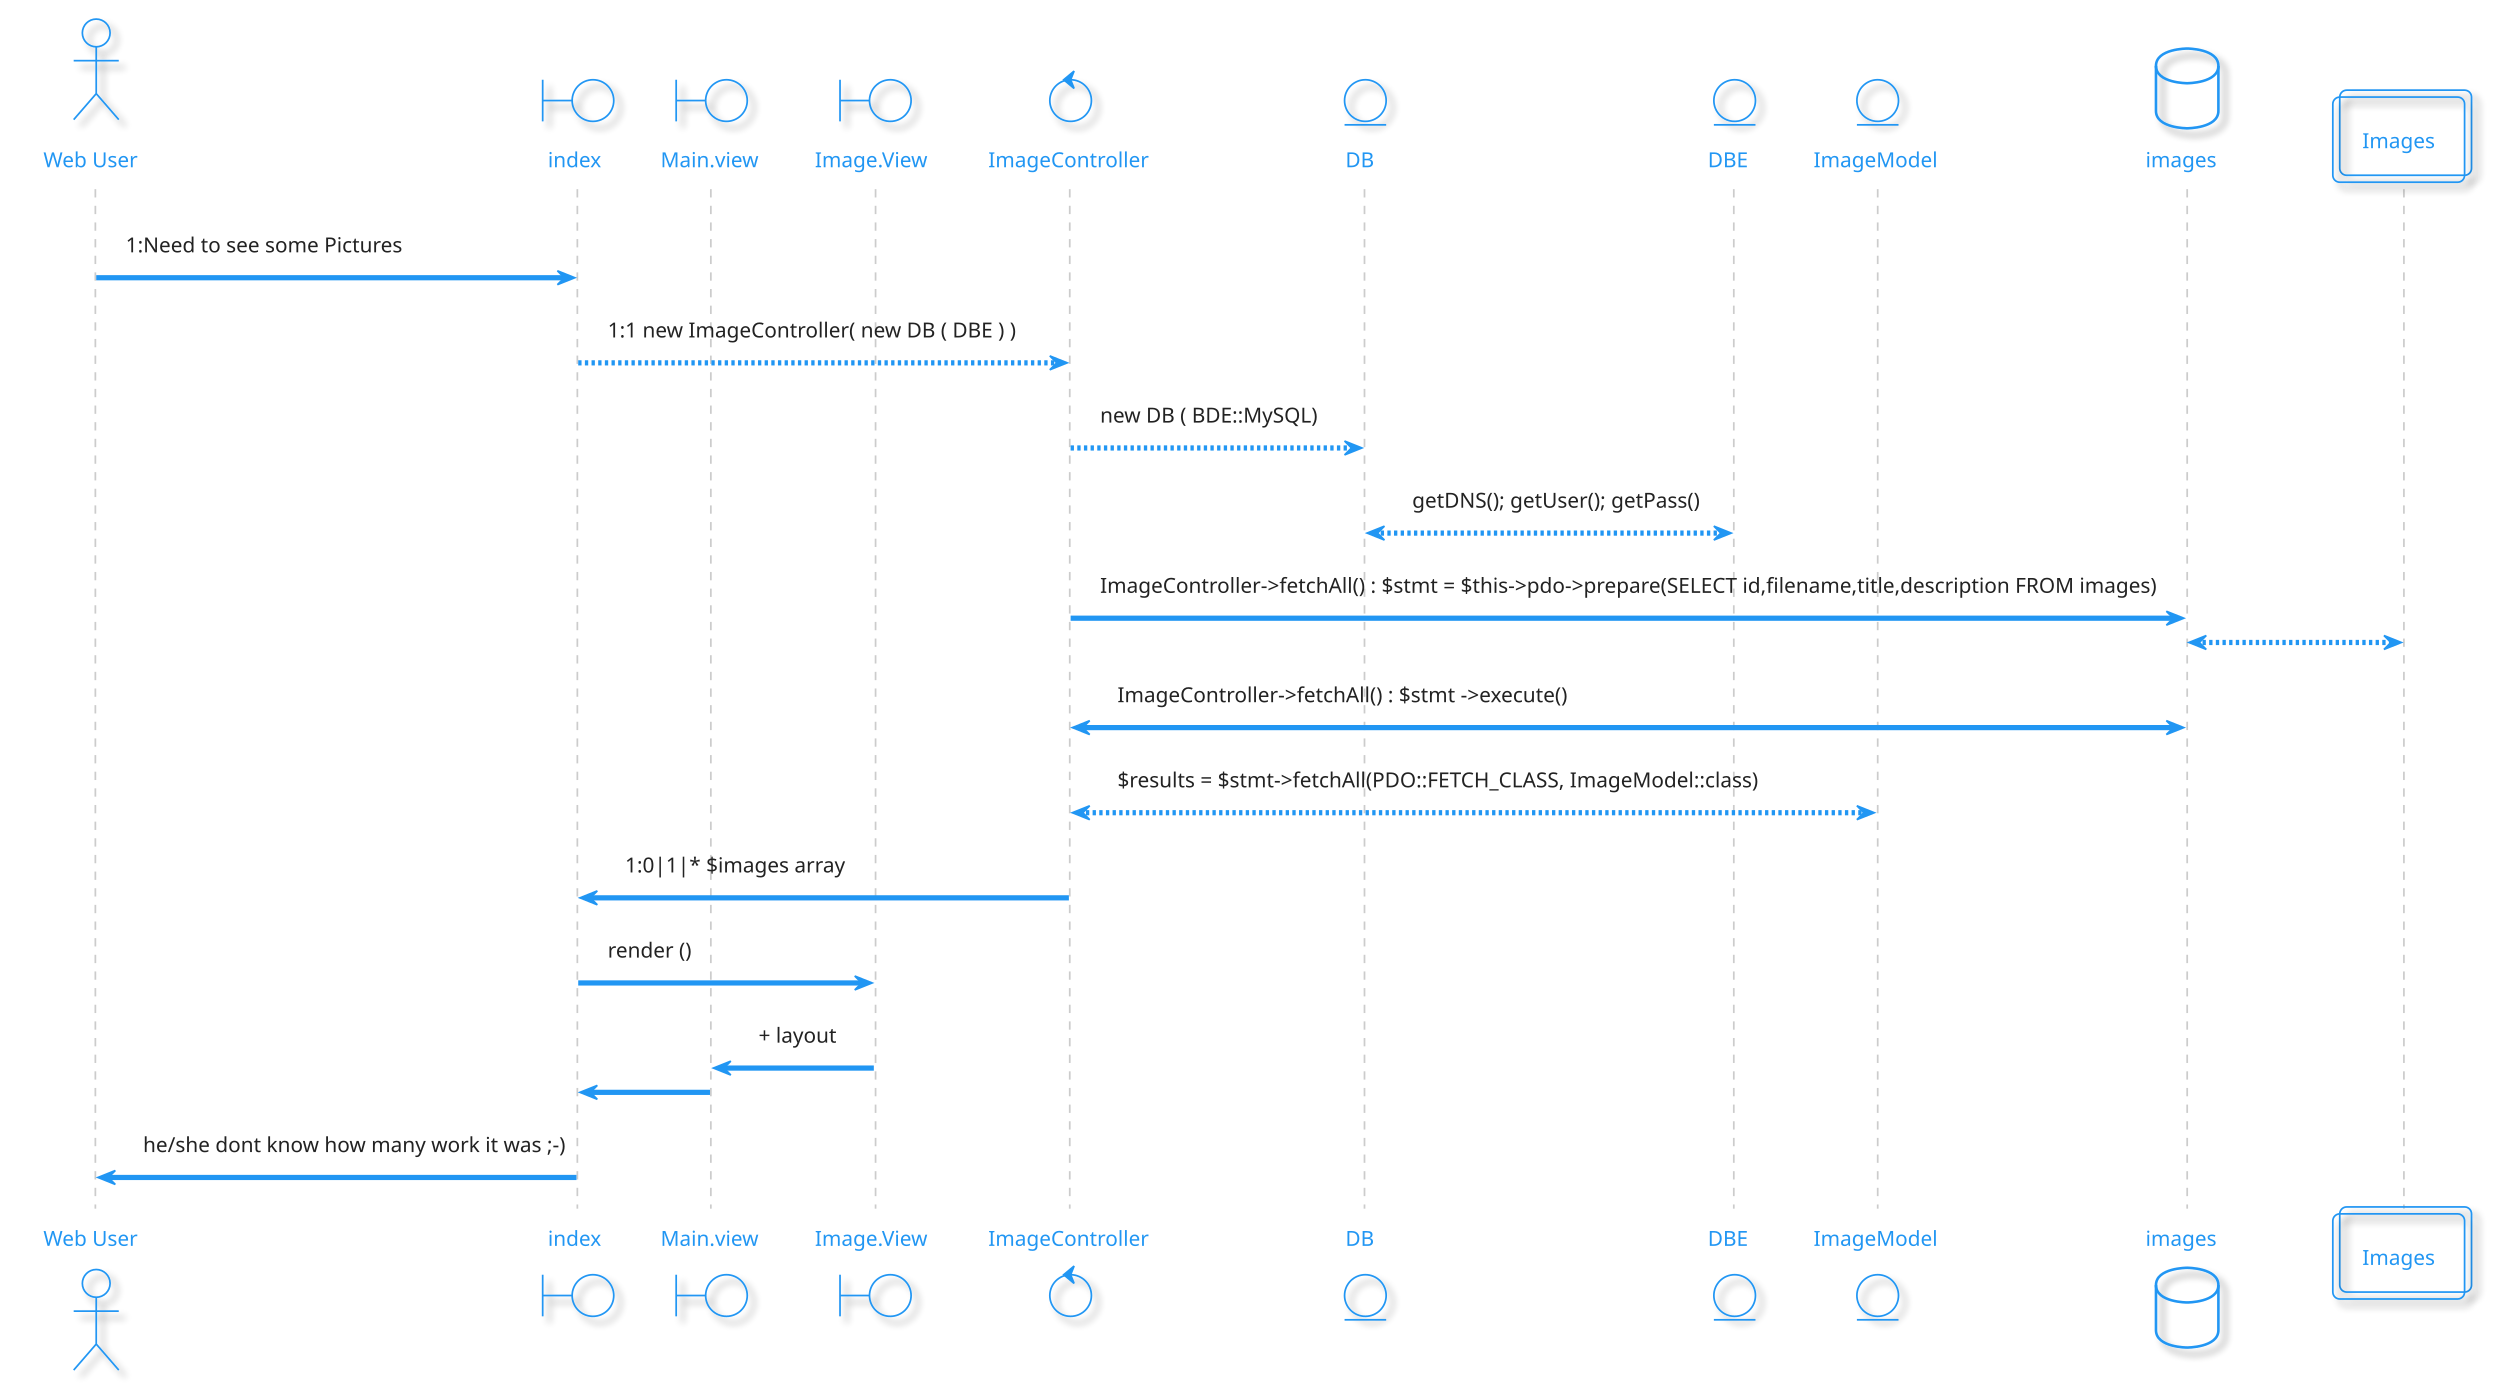
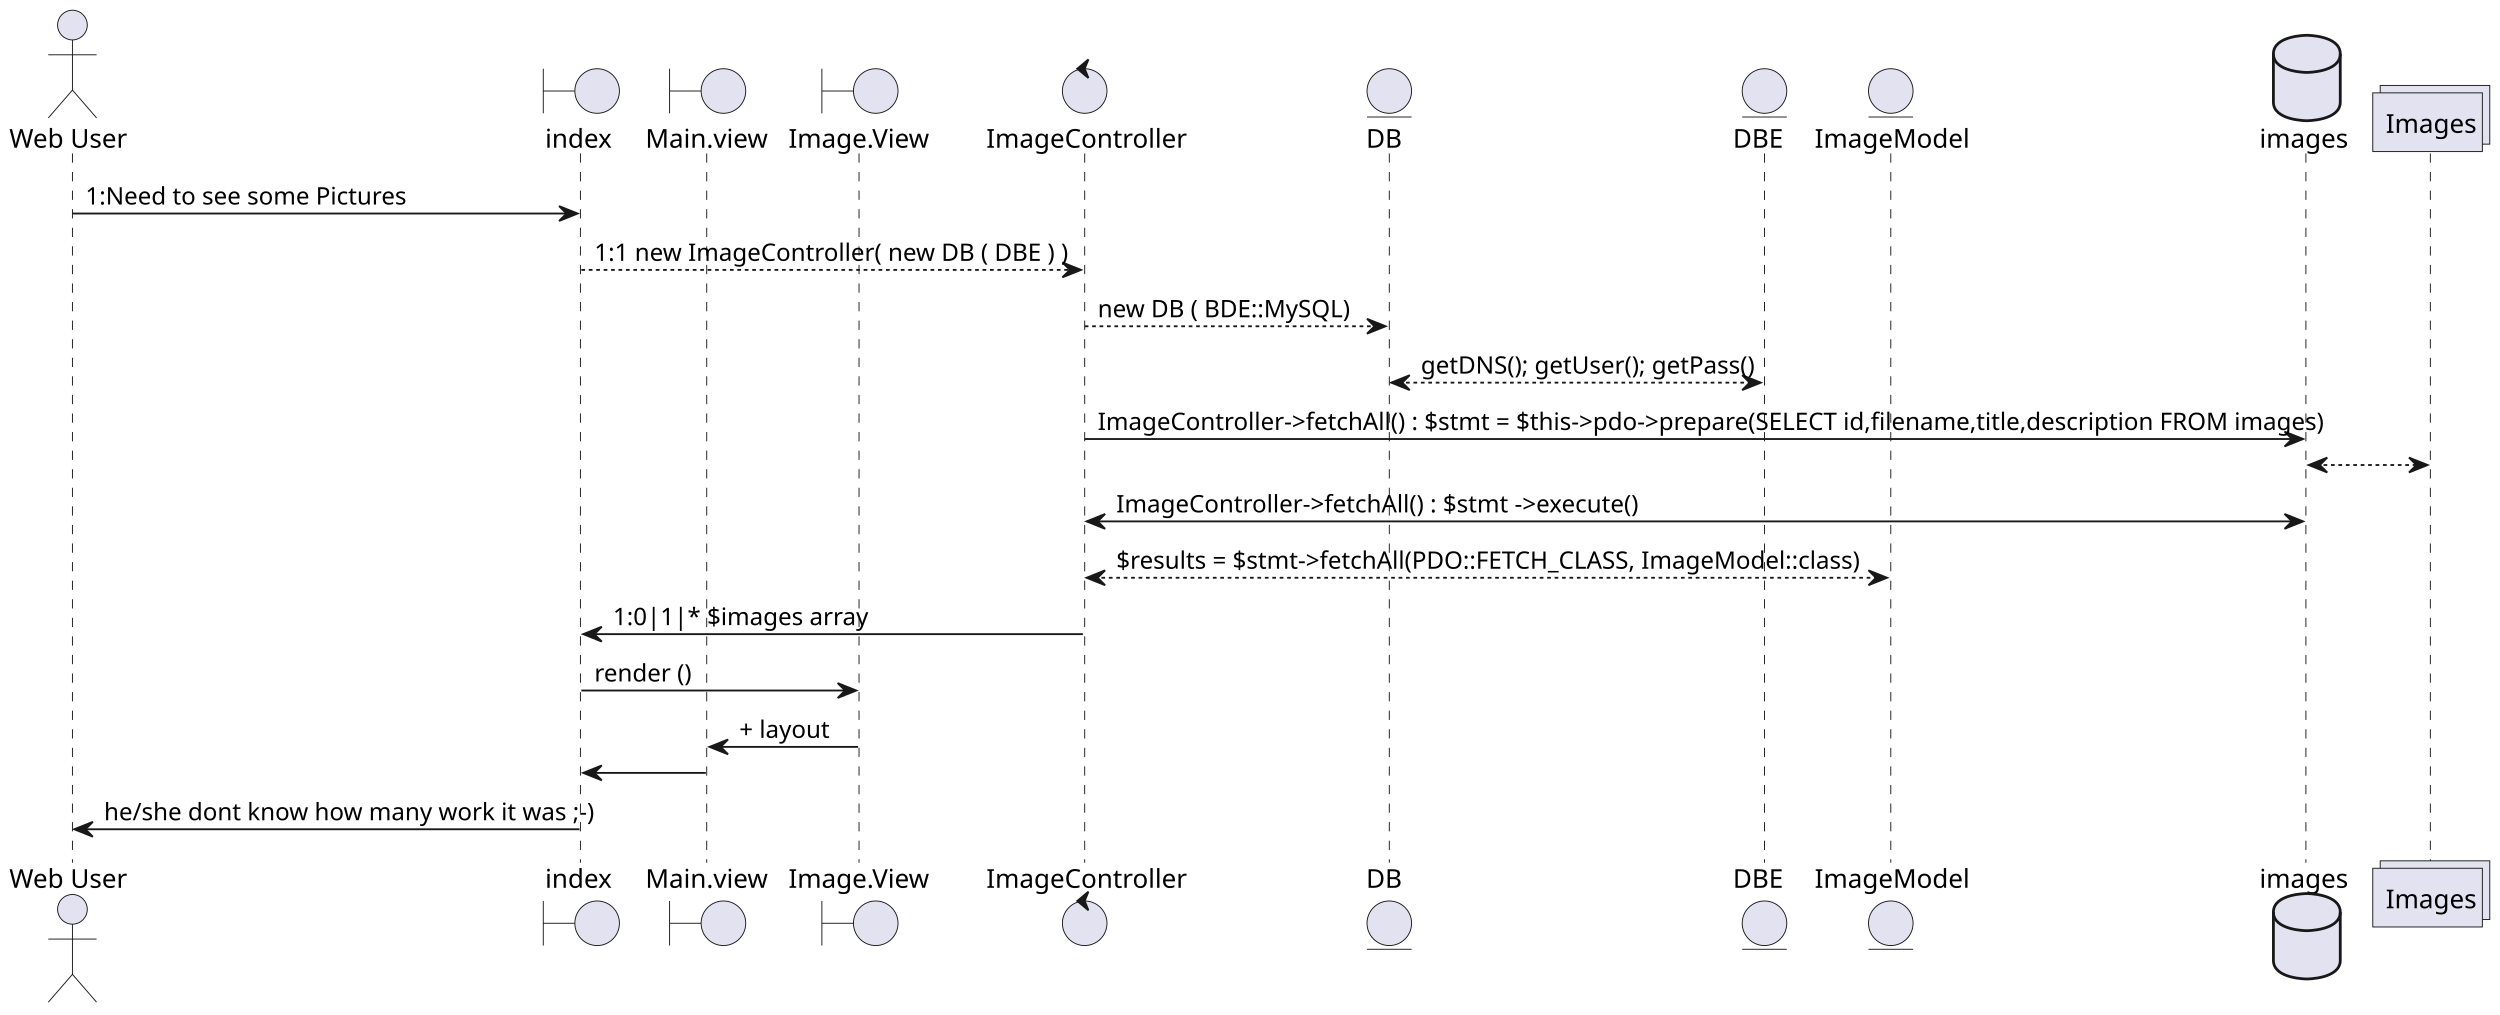
- <svg xmlns="http://www.w3.org/2000/svg" contentStyleType="text/css" height="835.417px" preserveAspectRatio="none" style="width:1502px;height:835px;background:#00000000;" version="1.1" viewBox="0 0 1502 835" width="1502.083px" zoomAndPan="magnify">
-   <defs>
-     <filter height="300%" id="f1k7rae2fnp5ju" width="300%" x="-1" y="-1">
-       <feGaussianBlur result="blurOut" stdDeviation="2.083" />
-       <feColorMatrix in="blurOut" result="blurOut2" type="matrix" values="0 0 0 0 0 0 0 0 0 0 0 0 0 0 0 0 0 0 .4 0" />
-       <feOffset dx="4.167" dy="4.167" in="blurOut2" result="blurOut3" />
-       <feBlend in="SourceGraphic" in2="blurOut3" mode="normal" />
-     </filter>
-   </defs>
+ <svg xmlns="http://www.w3.org/2000/svg" contentStyleType="text/css" height="546px" preserveAspectRatio="none" style="width:1346px;height:546px;background:#FFFFFF;" version="1.1" viewBox="0 0 1346 546" width="1346px" zoomAndPan="magnify">
+   <defs />
  <g>
-     <line style="stroke:#CCCCCC;stroke-width:1.042;stroke-dasharray:5.0,5.0;" x1="57.292" x2="57.292" y1="113.639" y2="726.172" />
-     <line style="stroke:#CCCCCC;stroke-width:1.042;stroke-dasharray:5.0,5.0;" x1="346.875" x2="346.875" y1="113.639" y2="726.172" />
-     <line style="stroke:#CCCCCC;stroke-width:1.042;stroke-dasharray:5.0,5.0;" x1="427.083" x2="427.083" y1="113.639" y2="726.172" />
-     <line style="stroke:#CCCCCC;stroke-width:1.042;stroke-dasharray:5.0,5.0;" x1="526.042" x2="526.042" y1="113.639" y2="726.172" />
-     <line style="stroke:#CCCCCC;stroke-width:1.042;stroke-dasharray:5.0,5.0;" x1="642.708" x2="642.708" y1="113.639" y2="726.172" />
-     <line style="stroke:#CCCCCC;stroke-width:1.042;stroke-dasharray:5.0,5.0;" x1="819.792" x2="819.792" y1="113.639" y2="726.172" />
-     <line style="stroke:#CCCCCC;stroke-width:1.042;stroke-dasharray:5.0,5.0;" x1="1041.667" x2="1041.667" y1="113.639" y2="726.172" />
-     <line style="stroke:#CCCCCC;stroke-width:1.042;stroke-dasharray:5.0,5.0;" x1="1128.125" x2="1128.125" y1="113.639" y2="726.172" />
-     <line style="stroke:#CCCCCC;stroke-width:1.042;stroke-dasharray:5.0,5.0;" x1="1314.062" x2="1314.062" y1="113.639" y2="726.172" />
-     <line style="stroke:#CCCCCC;stroke-width:1.042;stroke-dasharray:5.0,5.0;" x1="1444.271" x2="1444.271" y1="113.639" y2="726.172" />
-     <text fill="#2196F3" font-family="&quot;Verdana&quot;" font-size="12.5" lengthAdjust="spacing" textLength="57.292" x="26.042" y="100.476">Web User</text>
-     <ellipse cx="57.812" cy="19.792" filter="url(#f1k7rae2fnp5ju)" rx="8.333" ry="8.333" style="stroke:#2196F3;stroke-width:1.042;fill:none;" />
-     <path d="M57.812,28.125 L57.812,56.25 M44.271,36.458 L71.354,36.458 M57.812,56.25 L44.271,71.875 M57.812,56.25 L71.354,71.875 " fill="none" filter="url(#f1k7rae2fnp5ju)" style="stroke:#2196F3;stroke-width:1.042;" />
-     <text fill="#2196F3" font-family="&quot;Verdana&quot;" font-size="12.5" lengthAdjust="spacing" textLength="57.292" x="26.042" y="748.523">Web User</text>
-     <ellipse cx="57.812" cy="771.061" filter="url(#f1k7rae2fnp5ju)" rx="8.333" ry="8.333" style="stroke:#2196F3;stroke-width:1.042;fill:none;" />
-     <path d="M57.812,779.394 L57.812,807.519 M44.271,787.728 L71.354,787.728 M57.812,807.519 L44.271,823.144 M57.812,807.519 L71.354,823.144 " fill="none" filter="url(#f1k7rae2fnp5ju)" style="stroke:#2196F3;stroke-width:1.042;" />
-     <text fill="#2196F3" font-family="&quot;Verdana&quot;" font-size="12.5" lengthAdjust="spacing" textLength="30.208" x="329.167" y="100.476">index</text>
-     <path d="M326.042,47.917 L326.042,72.917 M326.042,60.417 L343.75,60.417 " fill="none" filter="url(#f1k7rae2fnp5ju)" style="stroke:#2196F3;stroke-width:1.042;" />
-     <ellipse cx="356.25" cy="60.417" filter="url(#f1k7rae2fnp5ju)" rx="12.5" ry="12.5" style="stroke:#2196F3;stroke-width:1.042;fill:none;" />
-     <text fill="#2196F3" font-family="&quot;Verdana&quot;" font-size="12.5" lengthAdjust="spacing" textLength="30.208" x="329.167" y="748.523">index</text>
-     <path d="M326.042,765.853 L326.042,790.853 M326.042,778.353 L343.75,778.353 " fill="none" filter="url(#f1k7rae2fnp5ju)" style="stroke:#2196F3;stroke-width:1.042;" />
-     <ellipse cx="356.25" cy="778.353" filter="url(#f1k7rae2fnp5ju)" rx="12.5" ry="12.5" style="stroke:#2196F3;stroke-width:1.042;fill:none;" />
-     <text fill="#2196F3" font-family="&quot;Verdana&quot;" font-size="12.5" lengthAdjust="spacing" textLength="55.208" x="396.875" y="100.476">Main.view</text>
-     <path d="M406.25,47.917 L406.25,72.917 M406.25,60.417 L423.958,60.417 " fill="none" filter="url(#f1k7rae2fnp5ju)" style="stroke:#2196F3;stroke-width:1.042;" />
-     <ellipse cx="436.458" cy="60.417" filter="url(#f1k7rae2fnp5ju)" rx="12.5" ry="12.5" style="stroke:#2196F3;stroke-width:1.042;fill:none;" />
-     <text fill="#2196F3" font-family="&quot;Verdana&quot;" font-size="12.5" lengthAdjust="spacing" textLength="55.208" x="396.875" y="748.523">Main.view</text>
-     <path d="M406.25,765.853 L406.25,790.853 M406.25,778.353 L423.958,778.353 " fill="none" filter="url(#f1k7rae2fnp5ju)" style="stroke:#2196F3;stroke-width:1.042;" />
-     <ellipse cx="436.458" cy="778.353" filter="url(#f1k7rae2fnp5ju)" rx="12.5" ry="12.5" style="stroke:#2196F3;stroke-width:1.042;fill:none;" />
-     <text fill="#2196F3" font-family="&quot;Verdana&quot;" font-size="12.5" lengthAdjust="spacing" textLength="66.667" x="489.583" y="100.476">Image.View</text>
-     <path d="M504.688,47.917 L504.688,72.917 M504.688,60.417 L522.396,60.417 " fill="none" filter="url(#f1k7rae2fnp5ju)" style="stroke:#2196F3;stroke-width:1.042;" />
-     <ellipse cx="534.896" cy="60.417" filter="url(#f1k7rae2fnp5ju)" rx="12.5" ry="12.5" style="stroke:#2196F3;stroke-width:1.042;fill:none;" />
-     <text fill="#2196F3" font-family="&quot;Verdana&quot;" font-size="12.5" lengthAdjust="spacing" textLength="66.667" x="489.583" y="748.523">Image.View</text>
-     <path d="M504.688,765.853 L504.688,790.853 M504.688,778.353 L522.396,778.353 " fill="none" filter="url(#f1k7rae2fnp5ju)" style="stroke:#2196F3;stroke-width:1.042;" />
-     <ellipse cx="534.896" cy="778.353" filter="url(#f1k7rae2fnp5ju)" rx="12.5" ry="12.5" style="stroke:#2196F3;stroke-width:1.042;fill:none;" />
-     <text fill="#2196F3" font-family="&quot;Verdana&quot;" font-size="12.5" lengthAdjust="spacing" textLength="92.708" x="593.75" y="100.476">ImageController</text>
-     <ellipse cx="643.229" cy="60.417" filter="url(#f1k7rae2fnp5ju)" rx="12.5" ry="12.5" style="stroke:#2196F3;stroke-width:1.042;fill:none;" />
-     <polygon fill="#2196F3" points="639.062,47.917,645.312,42.708,643.229,47.917,645.312,53.125,639.062,47.917" style="stroke:#2196F3;stroke-width:1.042;" />
-     <text fill="#2196F3" font-family="&quot;Verdana&quot;" font-size="12.5" lengthAdjust="spacing" textLength="92.708" x="593.75" y="748.523">ImageController</text>
-     <ellipse cx="643.229" cy="778.353" filter="url(#f1k7rae2fnp5ju)" rx="12.5" ry="12.5" style="stroke:#2196F3;stroke-width:1.042;fill:none;" />
-     <polygon fill="#2196F3" points="639.062,765.853,645.312,760.644,643.229,765.853,645.312,771.061,639.062,765.853" style="stroke:#2196F3;stroke-width:1.042;" />
-     <text fill="#2196F3" font-family="&quot;Verdana&quot;" font-size="12.5" lengthAdjust="spacing" textLength="17.708" x="808.333" y="100.476">DB</text>
-     <ellipse cx="820.312" cy="60.417" filter="url(#f1k7rae2fnp5ju)" rx="12.5" ry="12.5" style="stroke:#2196F3;stroke-width:1.042;fill:none;" />
-     <line style="stroke:#2196F3;stroke-width:1.042;fill:none;" x1="807.812" x2="832.812" y1="75" y2="75" />
-     <text fill="#2196F3" font-family="&quot;Verdana&quot;" font-size="12.5" lengthAdjust="spacing" textLength="17.708" x="808.333" y="748.523">DB</text>
-     <ellipse cx="820.312" cy="778.353" filter="url(#f1k7rae2fnp5ju)" rx="12.5" ry="12.5" style="stroke:#2196F3;stroke-width:1.042;fill:none;" />
-     <line style="stroke:#2196F3;stroke-width:1.042;fill:none;" x1="807.812" x2="832.812" y1="792.936" y2="792.936" />
-     <text fill="#2196F3" font-family="&quot;Verdana&quot;" font-size="12.5" lengthAdjust="spacing" textLength="26.042" x="1026.042" y="100.476">DBE</text>
-     <ellipse cx="1042.188" cy="60.417" filter="url(#f1k7rae2fnp5ju)" rx="12.5" ry="12.5" style="stroke:#2196F3;stroke-width:1.042;fill:none;" />
-     <line style="stroke:#2196F3;stroke-width:1.042;fill:none;" x1="1029.688" x2="1054.688" y1="75" y2="75" />
-     <text fill="#2196F3" font-family="&quot;Verdana&quot;" font-size="12.5" lengthAdjust="spacing" textLength="26.042" x="1026.042" y="748.523">DBE</text>
-     <ellipse cx="1042.188" cy="778.353" filter="url(#f1k7rae2fnp5ju)" rx="12.5" ry="12.5" style="stroke:#2196F3;stroke-width:1.042;fill:none;" />
-     <line style="stroke:#2196F3;stroke-width:1.042;fill:none;" x1="1029.688" x2="1054.688" y1="792.936" y2="792.936" />
-     <text fill="#2196F3" font-family="&quot;Verdana&quot;" font-size="12.5" lengthAdjust="spacing" textLength="70.833" x="1089.583" y="100.476">ImageModel</text>
-     <ellipse cx="1128.125" cy="60.417" filter="url(#f1k7rae2fnp5ju)" rx="12.5" ry="12.5" style="stroke:#2196F3;stroke-width:1.042;fill:none;" />
-     <line style="stroke:#2196F3;stroke-width:1.042;fill:none;" x1="1115.625" x2="1140.625" y1="75" y2="75" />
-     <text fill="#2196F3" font-family="&quot;Verdana&quot;" font-size="12.5" lengthAdjust="spacing" textLength="70.833" x="1089.583" y="748.523">ImageModel</text>
-     <ellipse cx="1128.125" cy="778.353" filter="url(#f1k7rae2fnp5ju)" rx="12.5" ry="12.5" style="stroke:#2196F3;stroke-width:1.042;fill:none;" />
-     <line style="stroke:#2196F3;stroke-width:1.042;fill:none;" x1="1115.625" x2="1140.625" y1="792.936" y2="792.936" />
-     <text fill="#2196F3" font-family="&quot;Verdana&quot;" font-size="12.5" lengthAdjust="spacing" textLength="43.75" x="1289.062" y="100.476">images</text>
-     <path d="M1295.312,39.583 C1295.312,29.167 1314.062,29.167 1314.062,29.167 C1314.062,29.167 1332.812,29.167 1332.812,39.583 L1332.812,66.667 C1332.812,77.083 1314.062,77.083 1314.062,77.083 C1314.062,77.083 1295.312,77.083 1295.312,66.667 L1295.312,39.583 " filter="url(#f1k7rae2fnp5ju)" style="stroke:#2196F3;stroke-width:1.562;fill:none;" />
-     <path d="M1295.312,39.583 C1295.312,50 1314.062,50 1314.062,50 C1314.062,50 1332.812,50 1332.812,39.583 " fill="none" style="stroke:#2196F3;stroke-width:1.562;" />
-     <text fill="#2196F3" font-family="&quot;Verdana&quot;" font-size="12.5" lengthAdjust="spacing" textLength="43.75" x="1289.062" y="748.523">images</text>
-     <path d="M1295.312,772.103 C1295.312,761.686 1314.062,761.686 1314.062,761.686 C1314.062,761.686 1332.812,761.686 1332.812,772.103 L1332.812,799.186 C1332.812,809.603 1314.062,809.603 1314.062,809.603 C1314.062,809.603 1295.312,809.603 1295.312,799.186 L1295.312,772.103 " filter="url(#f1k7rae2fnp5ju)" style="stroke:#2196F3;stroke-width:1.562;fill:none;" />
-     <path d="M1295.312,772.103 C1295.312,782.519 1314.062,782.519 1314.062,782.519 C1314.062,782.519 1332.812,782.519 1332.812,772.103 " fill="none" style="stroke:#2196F3;stroke-width:1.562;" />
-     <rect filter="url(#f1k7rae2fnp5ju)" height="51.139" rx="4.167" ry="4.167" style="stroke:#2196F3;stroke-width:1.042;fill:none;" width="79.167" x="1405.729" y="54.167" />
-     <rect filter="url(#f1k7rae2fnp5ju)" height="51.139" rx="4.167" ry="4.167" style="stroke:#2196F3;stroke-width:1.042;fill:none;" width="79.167" x="1401.562" y="58.333" />
-     <text fill="#2196F3" font-family="&quot;Verdana&quot;" font-size="12.5" lengthAdjust="spacing" textLength="43.75" x="1419.271" y="89.018">Images</text>
-     <rect filter="url(#f1k7rae2fnp5ju)" height="51.139" rx="4.167" ry="4.167" style="stroke:#2196F3;stroke-width:1.042;fill:none;" width="79.167" x="1405.729" y="725.13" />
-     <rect filter="url(#f1k7rae2fnp5ju)" height="51.139" rx="4.167" ry="4.167" style="stroke:#2196F3;stroke-width:1.042;fill:none;" width="79.167" x="1401.562" y="729.297" />
-     <text fill="#2196F3" font-family="&quot;Verdana&quot;" font-size="12.5" lengthAdjust="spacing" textLength="43.75" x="1419.271" y="759.981">Images</text>
-     <polygon fill="#2196F3" points="334.896,162.695,345.312,166.862,334.896,171.029,339.062,166.862" style="stroke:#2196F3;stroke-width:1.042;" />
-     <line style="stroke:#2196F3;stroke-width:3.125;" x1="57.812" x2="341.146" y1="166.862" y2="166.862" />
-     <text fill="#222222" font-family="&quot;Verdana&quot;" font-size="12.5" lengthAdjust="spacing" textLength="166.667" x="75.521" y="151.615">1:Need to see some Pictures</text>
-     <polygon fill="#2196F3" points="630.729,213.835,641.146,218.001,630.729,222.168,634.896,218.001" style="stroke:#2196F3;stroke-width:1.042;" />
-     <line style="stroke:#2196F3;stroke-width:3.125;stroke-dasharray:2.0,2.0;" x1="347.396" x2="636.979" y1="218.001" y2="218.001" />
-     <text fill="#222222" font-family="&quot;Verdana&quot;" font-size="12.5" lengthAdjust="spacing" textLength="243.75" x="365.104" y="202.755">1:1 new ImageController( new DB ( DBE ) )</text>
-     <polygon fill="#2196F3" points="807.812,264.974,818.229,269.141,807.812,273.307,811.979,269.141" style="stroke:#2196F3;stroke-width:1.042;" />
-     <line style="stroke:#2196F3;stroke-width:3.125;stroke-dasharray:2.0,2.0;" x1="643.229" x2="814.062" y1="269.141" y2="269.141" />
-     <text fill="#222222" font-family="&quot;Verdana&quot;" font-size="12.5" lengthAdjust="spacing" textLength="131.25" x="660.938" y="253.894">new DB ( BDE::MySQL)</text>
-     <polygon fill="#2196F3" points="831.771,316.113,821.354,320.28,831.771,324.447,827.604,320.28" style="stroke:#2196F3;stroke-width:1.042;" />
-     <polygon fill="#2196F3" points="1029.688,316.113,1040.104,320.28,1029.688,324.447,1033.854,320.28" style="stroke:#2196F3;stroke-width:1.042;" />
-     <line style="stroke:#2196F3;stroke-width:3.125;stroke-dasharray:2.0,2.0;" x1="825.521" x2="1035.938" y1="320.28" y2="320.28" />
-     <text fill="#222222" font-family="&quot;Verdana&quot;" font-size="12.5" lengthAdjust="spacing" textLength="176.042" x="848.438" y="305.033">getDNS(); getUser(); getPass()</text>
-     <polygon fill="#2196F3" points="1301.562,367.253,1311.979,371.419,1301.562,375.586,1305.729,371.419" style="stroke:#2196F3;stroke-width:1.042;" />
-     <line style="stroke:#2196F3;stroke-width:3.125;" x1="643.229" x2="1307.812" y1="371.419" y2="371.419" />
-     <text fill="#222222" font-family="&quot;Verdana&quot;" font-size="12.5" lengthAdjust="spacing" textLength="625" x="660.938" y="356.173">ImageController-&gt;fetchAll() : $stmt = $this-&gt;pdo-&gt;prepare(SELECT id,filename,title,description FROM images)</text>
-     <polygon fill="#2196F3" points="1325.521,381.836,1315.104,386.003,1325.521,390.169,1321.354,386.003" style="stroke:#2196F3;stroke-width:1.042;" />
-     <polygon fill="#2196F3" points="1432.292,381.836,1442.708,386.003,1432.292,390.169,1436.458,386.003" style="stroke:#2196F3;stroke-width:1.042;" />
-     <line style="stroke:#2196F3;stroke-width:3.125;stroke-dasharray:2.0,2.0;" x1="1319.271" x2="1438.542" y1="386.003" y2="386.003" />
-     <polygon fill="#2196F3" points="654.688,432.975,644.271,437.142,654.688,441.309,650.521,437.142" style="stroke:#2196F3;stroke-width:1.042;" />
-     <polygon fill="#2196F3" points="1301.562,432.975,1311.979,437.142,1301.562,441.309,1305.729,437.142" style="stroke:#2196F3;stroke-width:1.042;" />
-     <line style="stroke:#2196F3;stroke-width:3.125;" x1="648.438" x2="1307.812" y1="437.142" y2="437.142" />
-     <text fill="#222222" font-family="&quot;Verdana&quot;" font-size="12.5" lengthAdjust="spacing" textLength="264.583" x="671.354" y="421.895">ImageController-&gt;fetchAll() :  $stmt -&gt;execute()</text>
-     <polygon fill="#2196F3" points="654.688,484.115,644.271,488.281,654.688,492.448,650.521,488.281" style="stroke:#2196F3;stroke-width:1.042;" />
-     <polygon fill="#2196F3" points="1115.625,484.115,1126.042,488.281,1115.625,492.448,1119.792,488.281" style="stroke:#2196F3;stroke-width:1.042;" />
-     <line style="stroke:#2196F3;stroke-width:3.125;stroke-dasharray:2.0,2.0;" x1="648.438" x2="1121.875" y1="488.281" y2="488.281" />
-     <text fill="#222222" font-family="&quot;Verdana&quot;" font-size="12.5" lengthAdjust="spacing" textLength="390.625" x="671.354" y="473.035">$results = $stmt-&gt;fetchAll(PDO::FETCH_CLASS, ImageModel::class)</text>
-     <polygon fill="#2196F3" points="358.854,535.254,348.438,539.421,358.854,543.587,354.688,539.421" style="stroke:#2196F3;stroke-width:1.042;" />
-     <line style="stroke:#2196F3;stroke-width:3.125;" x1="352.604" x2="642.188" y1="539.421" y2="539.421" />
-     <text fill="#222222" font-family="&quot;Verdana&quot;" font-size="12.5" lengthAdjust="spacing" textLength="121.875" x="375.521" y="524.174">1:0|1|* $images array</text>
-     <polygon fill="#2196F3" points="513.542,586.393,523.958,590.56,513.542,594.727,517.708,590.56" style="stroke:#2196F3;stroke-width:1.042;" />
-     <line style="stroke:#2196F3;stroke-width:3.125;" x1="347.396" x2="519.792" y1="590.56" y2="590.56" />
-     <text fill="#222222" font-family="&quot;Verdana&quot;" font-size="12.5" lengthAdjust="spacing" textLength="48.958" x="365.104" y="575.313">render ()</text>
-     <polygon fill="#2196F3" points="439.062,637.533,428.646,641.699,439.062,645.866,434.896,641.699" style="stroke:#2196F3;stroke-width:1.042;" />
-     <line style="stroke:#2196F3;stroke-width:3.125;" x1="432.812" x2="525" y1="641.699" y2="641.699" />
-     <text fill="#222222" font-family="&quot;Verdana&quot;" font-size="12.5" lengthAdjust="spacing" textLength="43.75" x="455.729" y="626.453">+ layout</text>
-     <polygon fill="#2196F3" points="358.854,652.116,348.438,656.283,358.854,660.449,354.688,656.283" style="stroke:#2196F3;stroke-width:1.042;" />
-     <line style="stroke:#2196F3;stroke-width:3.125;" x1="352.604" x2="426.562" y1="656.283" y2="656.283" />
-     <polygon fill="#2196F3" points="69.271,703.255,58.854,707.422,69.271,711.588,65.104,707.422" style="stroke:#2196F3;stroke-width:1.042;" />
-     <line style="stroke:#2196F3;stroke-width:3.125;" x1="63.021" x2="346.354" y1="707.422" y2="707.422" />
-     <text fill="#222222" font-family="&quot;Verdana&quot;" font-size="12.5" lengthAdjust="spacing" textLength="243.75" x="85.938" y="692.175">he/she dont know how many work it was ;-)</text>
+     <line style="stroke:#181818;stroke-width:0.5;stroke-dasharray:5.0,5.0;" x1="39" x2="39" y1="82.609" y2="464.477" />
+     <line style="stroke:#181818;stroke-width:0.5;stroke-dasharray:5.0,5.0;" x1="312.5" x2="312.5" y1="82.609" y2="464.477" />
+     <line style="stroke:#181818;stroke-width:0.5;stroke-dasharray:5.0,5.0;" x1="380.5" x2="380.5" y1="82.609" y2="464.477" />
+     <line style="stroke:#181818;stroke-width:0.5;stroke-dasharray:5.0,5.0;" x1="462.5" x2="462.5" y1="82.609" y2="464.477" />
+     <line style="stroke:#181818;stroke-width:0.5;stroke-dasharray:5.0,5.0;" x1="584" x2="584" y1="82.609" y2="464.477" />
+     <line style="stroke:#181818;stroke-width:0.5;stroke-dasharray:5.0,5.0;" x1="748" x2="748" y1="82.609" y2="464.477" />
+     <line style="stroke:#181818;stroke-width:0.5;stroke-dasharray:5.0,5.0;" x1="950" x2="950" y1="82.609" y2="464.477" />
+     <line style="stroke:#181818;stroke-width:0.5;stroke-dasharray:5.0,5.0;" x1="1018" x2="1018" y1="82.609" y2="464.477" />
+     <line style="stroke:#181818;stroke-width:0.5;stroke-dasharray:5.0,5.0;" x1="1241.5" x2="1241.5" y1="82.609" y2="464.477" />
+     <line style="stroke:#181818;stroke-width:0.5;stroke-dasharray:5.0,5.0;" x1="1308.5" x2="1308.5" y1="82.609" y2="464.477" />
+     <text fill="#000000" font-family="sans-serif" font-size="14" lengthAdjust="spacing" textLength="62" x="5" y="79.533">Web User</text>
+     <ellipse cx="39" cy="13.5" fill="#E2E2F0" rx="8" ry="8" style="stroke:#181818;stroke-width:0.5;" />
+     <path d="M39,21.5 L39,48.5 M26,29.5 L52,29.5 M39,48.5 L26,63.5 M39,48.5 L52,63.5 " fill="none" style="stroke:#181818;stroke-width:0.5;" />
+     <text fill="#000000" font-family="sans-serif" font-size="14" lengthAdjust="spacing" textLength="62" x="5" y="478.01">Web User</text>
+     <ellipse cx="39" cy="489.586" fill="#E2E2F0" rx="8" ry="8" style="stroke:#181818;stroke-width:0.5;" />
+     <path d="M39,497.586 L39,524.586 M26,505.586 L52,505.586 M39,524.586 L26,539.586 M39,524.586 L52,539.586 " fill="none" style="stroke:#181818;stroke-width:0.5;" />
+     <text fill="#000000" font-family="sans-serif" font-size="14" lengthAdjust="spacing" textLength="33" x="293.5" y="79.533">index</text>
+     <path d="M292.5,37 L292.5,61 M292.5,49 L309.5,49 " fill="none" style="stroke:#181818;stroke-width:0.5;" />
+     <ellipse cx="321.5" cy="49" fill="#E2E2F0" rx="12" ry="12" style="stroke:#181818;stroke-width:0.5;" />
+     <text fill="#000000" font-family="sans-serif" font-size="14" lengthAdjust="spacing" textLength="33" x="293.5" y="478.01">index</text>
+     <path d="M292.5,485.086 L292.5,509.086 M292.5,497.086 L309.5,497.086 " fill="none" style="stroke:#181818;stroke-width:0.5;" />
+     <ellipse cx="321.5" cy="497.086" fill="#E2E2F0" rx="12" ry="12" style="stroke:#181818;stroke-width:0.5;" />
+     <text fill="#000000" font-family="sans-serif" font-size="14" lengthAdjust="spacing" textLength="61" x="347.5" y="79.533">Main.view</text>
+     <path d="M360.5,37 L360.5,61 M360.5,49 L377.5,49 " fill="none" style="stroke:#181818;stroke-width:0.5;" />
+     <ellipse cx="389.5" cy="49" fill="#E2E2F0" rx="12" ry="12" style="stroke:#181818;stroke-width:0.5;" />
+     <text fill="#000000" font-family="sans-serif" font-size="14" lengthAdjust="spacing" textLength="61" x="347.5" y="478.01">Main.view</text>
+     <path d="M360.5,485.086 L360.5,509.086 M360.5,497.086 L377.5,497.086 " fill="none" style="stroke:#181818;stroke-width:0.5;" />
+     <ellipse cx="389.5" cy="497.086" fill="#E2E2F0" rx="12" ry="12" style="stroke:#181818;stroke-width:0.5;" />
+     <text fill="#000000" font-family="sans-serif" font-size="14" lengthAdjust="spacing" textLength="71" x="424.5" y="79.533">Image.View</text>
+     <path d="M442.5,37 L442.5,61 M442.5,49 L459.5,49 " fill="none" style="stroke:#181818;stroke-width:0.5;" />
+     <ellipse cx="471.5" cy="49" fill="#E2E2F0" rx="12" ry="12" style="stroke:#181818;stroke-width:0.5;" />
+     <text fill="#000000" font-family="sans-serif" font-size="14" lengthAdjust="spacing" textLength="71" x="424.5" y="478.01">Image.View</text>
+     <path d="M442.5,485.086 L442.5,509.086 M442.5,497.086 L459.5,497.086 " fill="none" style="stroke:#181818;stroke-width:0.5;" />
+     <ellipse cx="471.5" cy="497.086" fill="#E2E2F0" rx="12" ry="12" style="stroke:#181818;stroke-width:0.5;" />
+     <text fill="#000000" font-family="sans-serif" font-size="14" lengthAdjust="spacing" textLength="100" x="531" y="79.533">ImageController</text>
+     <ellipse cx="584" cy="49" fill="#E2E2F0" rx="12" ry="12" style="stroke:#181818;stroke-width:0.5;" />
+     <polygon fill="#181818" points="580,37,586,32,584,37,586,42,580,37" style="stroke:#181818;stroke-width:1.0;" />
+     <text fill="#000000" font-family="sans-serif" font-size="14" lengthAdjust="spacing" textLength="100" x="531" y="478.01">ImageController</text>
+     <ellipse cx="584" cy="497.086" fill="#E2E2F0" rx="12" ry="12" style="stroke:#181818;stroke-width:0.5;" />
+     <polygon fill="#181818" points="580,485.086,586,480.086,584,485.086,586,490.086,580,485.086" style="stroke:#181818;stroke-width:1.0;" />
+     <text fill="#000000" font-family="sans-serif" font-size="14" lengthAdjust="spacing" textLength="19" x="735.5" y="79.533">DB</text>
+     <ellipse cx="748" cy="49" fill="#E2E2F0" rx="12" ry="12" style="stroke:#181818;stroke-width:0.5;" />
+     <line style="stroke:#181818;stroke-width:0.5;" x1="736" x2="760" y1="63" y2="63" />
+     <text fill="#000000" font-family="sans-serif" font-size="14" lengthAdjust="spacing" textLength="19" x="735.5" y="478.01">DB</text>
+     <ellipse cx="748" cy="497.086" fill="#E2E2F0" rx="12" ry="12" style="stroke:#181818;stroke-width:0.5;" />
+     <line style="stroke:#181818;stroke-width:0.5;" x1="736" x2="760" y1="511.086" y2="511.086" />
+     <text fill="#000000" font-family="sans-serif" font-size="14" lengthAdjust="spacing" textLength="28" x="933" y="79.533">DBE</text>
+     <ellipse cx="950" cy="49" fill="#E2E2F0" rx="12" ry="12" style="stroke:#181818;stroke-width:0.5;" />
+     <line style="stroke:#181818;stroke-width:0.5;" x1="938" x2="962" y1="63" y2="63" />
+     <text fill="#000000" font-family="sans-serif" font-size="14" lengthAdjust="spacing" textLength="28" x="933" y="478.01">DBE</text>
+     <ellipse cx="950" cy="497.086" fill="#E2E2F0" rx="12" ry="12" style="stroke:#181818;stroke-width:0.5;" />
+     <line style="stroke:#181818;stroke-width:0.5;" x1="938" x2="962" y1="511.086" y2="511.086" />
+     <text fill="#000000" font-family="sans-serif" font-size="14" lengthAdjust="spacing" textLength="76" x="977" y="79.533">ImageModel</text>
+     <ellipse cx="1018" cy="49" fill="#E2E2F0" rx="12" ry="12" style="stroke:#181818;stroke-width:0.5;" />
+     <line style="stroke:#181818;stroke-width:0.5;" x1="1006" x2="1030" y1="63" y2="63" />
+     <text fill="#000000" font-family="sans-serif" font-size="14" lengthAdjust="spacing" textLength="76" x="977" y="478.01">ImageModel</text>
+     <ellipse cx="1018" cy="497.086" fill="#E2E2F0" rx="12" ry="12" style="stroke:#181818;stroke-width:0.5;" />
+     <line style="stroke:#181818;stroke-width:0.5;" x1="1006" x2="1030" y1="511.086" y2="511.086" />
+     <text fill="#000000" font-family="sans-serif" font-size="14" lengthAdjust="spacing" textLength="45" x="1216.5" y="79.533">images</text>
+     <path d="M1224,29 C1224,19 1242,19 1242,19 C1242,19 1260,19 1260,29 L1260,55 C1260,65 1242,65 1242,65 C1242,65 1224,65 1224,55 L1224,29 " fill="#E2E2F0" style="stroke:#181818;stroke-width:1.5;" />
+     <path d="M1224,29 C1224,39 1242,39 1242,39 C1242,39 1260,39 1260,29 " fill="none" style="stroke:#181818;stroke-width:1.5;" />
+     <text fill="#000000" font-family="sans-serif" font-size="14" lengthAdjust="spacing" textLength="45" x="1216.5" y="478.01">images</text>
+     <path d="M1224,491.086 C1224,481.086 1242,481.086 1242,481.086 C1242,481.086 1260,481.086 1260,491.086 L1260,517.086 C1260,527.086 1242,527.086 1242,527.086 C1242,527.086 1224,527.086 1224,517.086 L1224,491.086 " fill="#E2E2F0" style="stroke:#181818;stroke-width:1.5;" />
+     <path d="M1224,491.086 C1224,501.086 1242,501.086 1242,501.086 C1242,501.086 1260,501.086 1260,491.086 " fill="none" style="stroke:#181818;stroke-width:1.5;" />
+     <rect fill="#E2E2F0" height="31.609" style="stroke:#181818;stroke-width:0.5;" width="59" x="1281.5" y="46" />
+     <rect fill="#E2E2F0" height="31.609" style="stroke:#181818;stroke-width:0.5;" width="59" x="1277.5" y="50" />
+     <text fill="#000000" font-family="sans-serif" font-size="14" lengthAdjust="spacing" textLength="45" x="1284.5" y="71.533">Images</text>
+     <rect fill="#E2E2F0" height="31.609" style="stroke:#181818;stroke-width:0.5;" width="59" x="1281.5" y="463.477" />
+     <rect fill="#E2E2F0" height="31.609" style="stroke:#181818;stroke-width:0.5;" width="59" x="1277.5" y="467.477" />
+     <text fill="#000000" font-family="sans-serif" font-size="14" lengthAdjust="spacing" textLength="45" x="1284.5" y="489.01">Images</text>
+     <polygon fill="#181818" points="301,110.961,311,114.961,301,118.961,305,114.961" style="stroke:#181818;stroke-width:1.0;" />
+     <line style="stroke:#181818;stroke-width:1.0;" x1="39" x2="307" y1="114.961" y2="114.961" />
+     <text fill="#000000" font-family="sans-serif" font-size="13" lengthAdjust="spacing" textLength="169" x="46" y="110.105">1:Need to see some Pictures</text>
+     <polygon fill="#181818" points="572,141.312,582,145.312,572,149.312,576,145.312" style="stroke:#181818;stroke-width:1.0;" />
+     <line style="stroke:#181818;stroke-width:1.0;stroke-dasharray:2.0,2.0;" x1="313" x2="578" y1="145.312" y2="145.312" />
+     <text fill="#000000" font-family="sans-serif" font-size="13" lengthAdjust="spacing" textLength="247" x="320" y="140.456">1:1 new ImageController( new DB ( DBE ) )</text>
+     <polygon fill="#181818" points="736,171.664,746,175.664,736,179.664,740,175.664" style="stroke:#181818;stroke-width:1.0;" />
+     <line style="stroke:#181818;stroke-width:1.0;stroke-dasharray:2.0,2.0;" x1="584" x2="742" y1="175.664" y2="175.664" />
+     <text fill="#000000" font-family="sans-serif" font-size="13" lengthAdjust="spacing" textLength="140" x="591" y="170.808">new DB ( BDE::MySQL)</text>
+     <polygon fill="#181818" points="759,202.016,749,206.016,759,210.016,755,206.016" style="stroke:#181818;stroke-width:1.0;" />
+     <polygon fill="#181818" points="938,202.016,948,206.016,938,210.016,942,206.016" style="stroke:#181818;stroke-width:1.0;" />
+     <line style="stroke:#181818;stroke-width:1.0;stroke-dasharray:2.0,2.0;" x1="753" x2="944" y1="206.016" y2="206.016" />
+     <text fill="#000000" font-family="sans-serif" font-size="13" lengthAdjust="spacing" textLength="178" x="765" y="201.159">getDNS(); getUser(); getPass()</text>
+     <polygon fill="#181818" points="1230,232.367,1240,236.367,1230,240.367,1234,236.367" style="stroke:#181818;stroke-width:1.0;" />
+     <line style="stroke:#181818;stroke-width:1.0;" x1="584" x2="1236" y1="236.367" y2="236.367" />
+     <text fill="#000000" font-family="sans-serif" font-size="13" lengthAdjust="spacing" textLength="634" x="591" y="231.511">ImageController-&gt;fetchAll() : $stmt = $this-&gt;pdo-&gt;prepare(SELECT id,filename,title,description FROM images)</text>
+     <polygon fill="#181818" points="1253,246.367,1243,250.367,1253,254.367,1249,250.367" style="stroke:#181818;stroke-width:1.0;" />
+     <polygon fill="#181818" points="1297,246.367,1307,250.367,1297,254.367,1301,250.367" style="stroke:#181818;stroke-width:1.0;" />
+     <line style="stroke:#181818;stroke-width:1.0;stroke-dasharray:2.0,2.0;" x1="1247" x2="1303" y1="250.367" y2="250.367" />
+     <polygon fill="#181818" points="595,276.719,585,280.719,595,284.719,591,280.719" style="stroke:#181818;stroke-width:1.0;" />
+     <polygon fill="#181818" points="1230,276.719,1240,280.719,1230,284.719,1234,280.719" style="stroke:#181818;stroke-width:1.0;" />
+     <line style="stroke:#181818;stroke-width:1.0;" x1="589" x2="1236" y1="280.719" y2="280.719" />
+     <text fill="#000000" font-family="sans-serif" font-size="13" lengthAdjust="spacing" textLength="272" x="601" y="275.862">ImageController-&gt;fetchAll() :  $stmt -&gt;execute()</text>
+     <polygon fill="#181818" points="595,307.07,585,311.07,595,315.07,591,311.07" style="stroke:#181818;stroke-width:1.0;" />
+     <polygon fill="#181818" points="1006,307.07,1016,311.07,1006,315.07,1010,311.07" style="stroke:#181818;stroke-width:1.0;" />
+     <line style="stroke:#181818;stroke-width:1.0;stroke-dasharray:2.0,2.0;" x1="589" x2="1012" y1="311.07" y2="311.07" />
+     <text fill="#000000" font-family="sans-serif" font-size="13" lengthAdjust="spacing" textLength="403" x="601" y="306.214">$results = $stmt-&gt;fetchAll(PDO::FETCH_CLASS, ImageModel::class)</text>
+     <polygon fill="#181818" points="324,337.422,314,341.422,324,345.422,320,341.422" style="stroke:#181818;stroke-width:1.0;" />
+     <line style="stroke:#181818;stroke-width:1.0;" x1="318" x2="583" y1="341.422" y2="341.422" />
+     <text fill="#000000" font-family="sans-serif" font-size="13" lengthAdjust="spacing" textLength="122" x="330" y="336.565">1:0|1|* $images array</text>
+     <polygon fill="#181818" points="451,367.773,461,371.773,451,375.773,455,371.773" style="stroke:#181818;stroke-width:1.0;" />
+     <line style="stroke:#181818;stroke-width:1.0;" x1="313" x2="457" y1="371.773" y2="371.773" />
+     <text fill="#000000" font-family="sans-serif" font-size="13" lengthAdjust="spacing" textLength="48" x="320" y="366.917">render ()</text>
+     <polygon fill="#181818" points="392,398.125,382,402.125,392,406.125,388,402.125" style="stroke:#181818;stroke-width:1.0;" />
+     <line style="stroke:#181818;stroke-width:1.0;" x1="386" x2="462" y1="402.125" y2="402.125" />
+     <text fill="#000000" font-family="sans-serif" font-size="13" lengthAdjust="spacing" textLength="47" x="398" y="397.269">+ layout</text>
+     <polygon fill="#181818" points="324,412.125,314,416.125,324,420.125,320,416.125" style="stroke:#181818;stroke-width:1.0;" />
+     <line style="stroke:#181818;stroke-width:1.0;" x1="318" x2="380" y1="416.125" y2="416.125" />
+     <polygon fill="#181818" points="50,442.477,40,446.477,50,450.477,46,446.477" style="stroke:#181818;stroke-width:1.0;" />
+     <line style="stroke:#181818;stroke-width:1.0;" x1="44" x2="312" y1="446.477" y2="446.477" />
+     <text fill="#000000" font-family="sans-serif" font-size="13" lengthAdjust="spacing" textLength="250" x="56" y="441.62">he/she dont know how many work it was ;-)</text>
  </g>
</svg>
